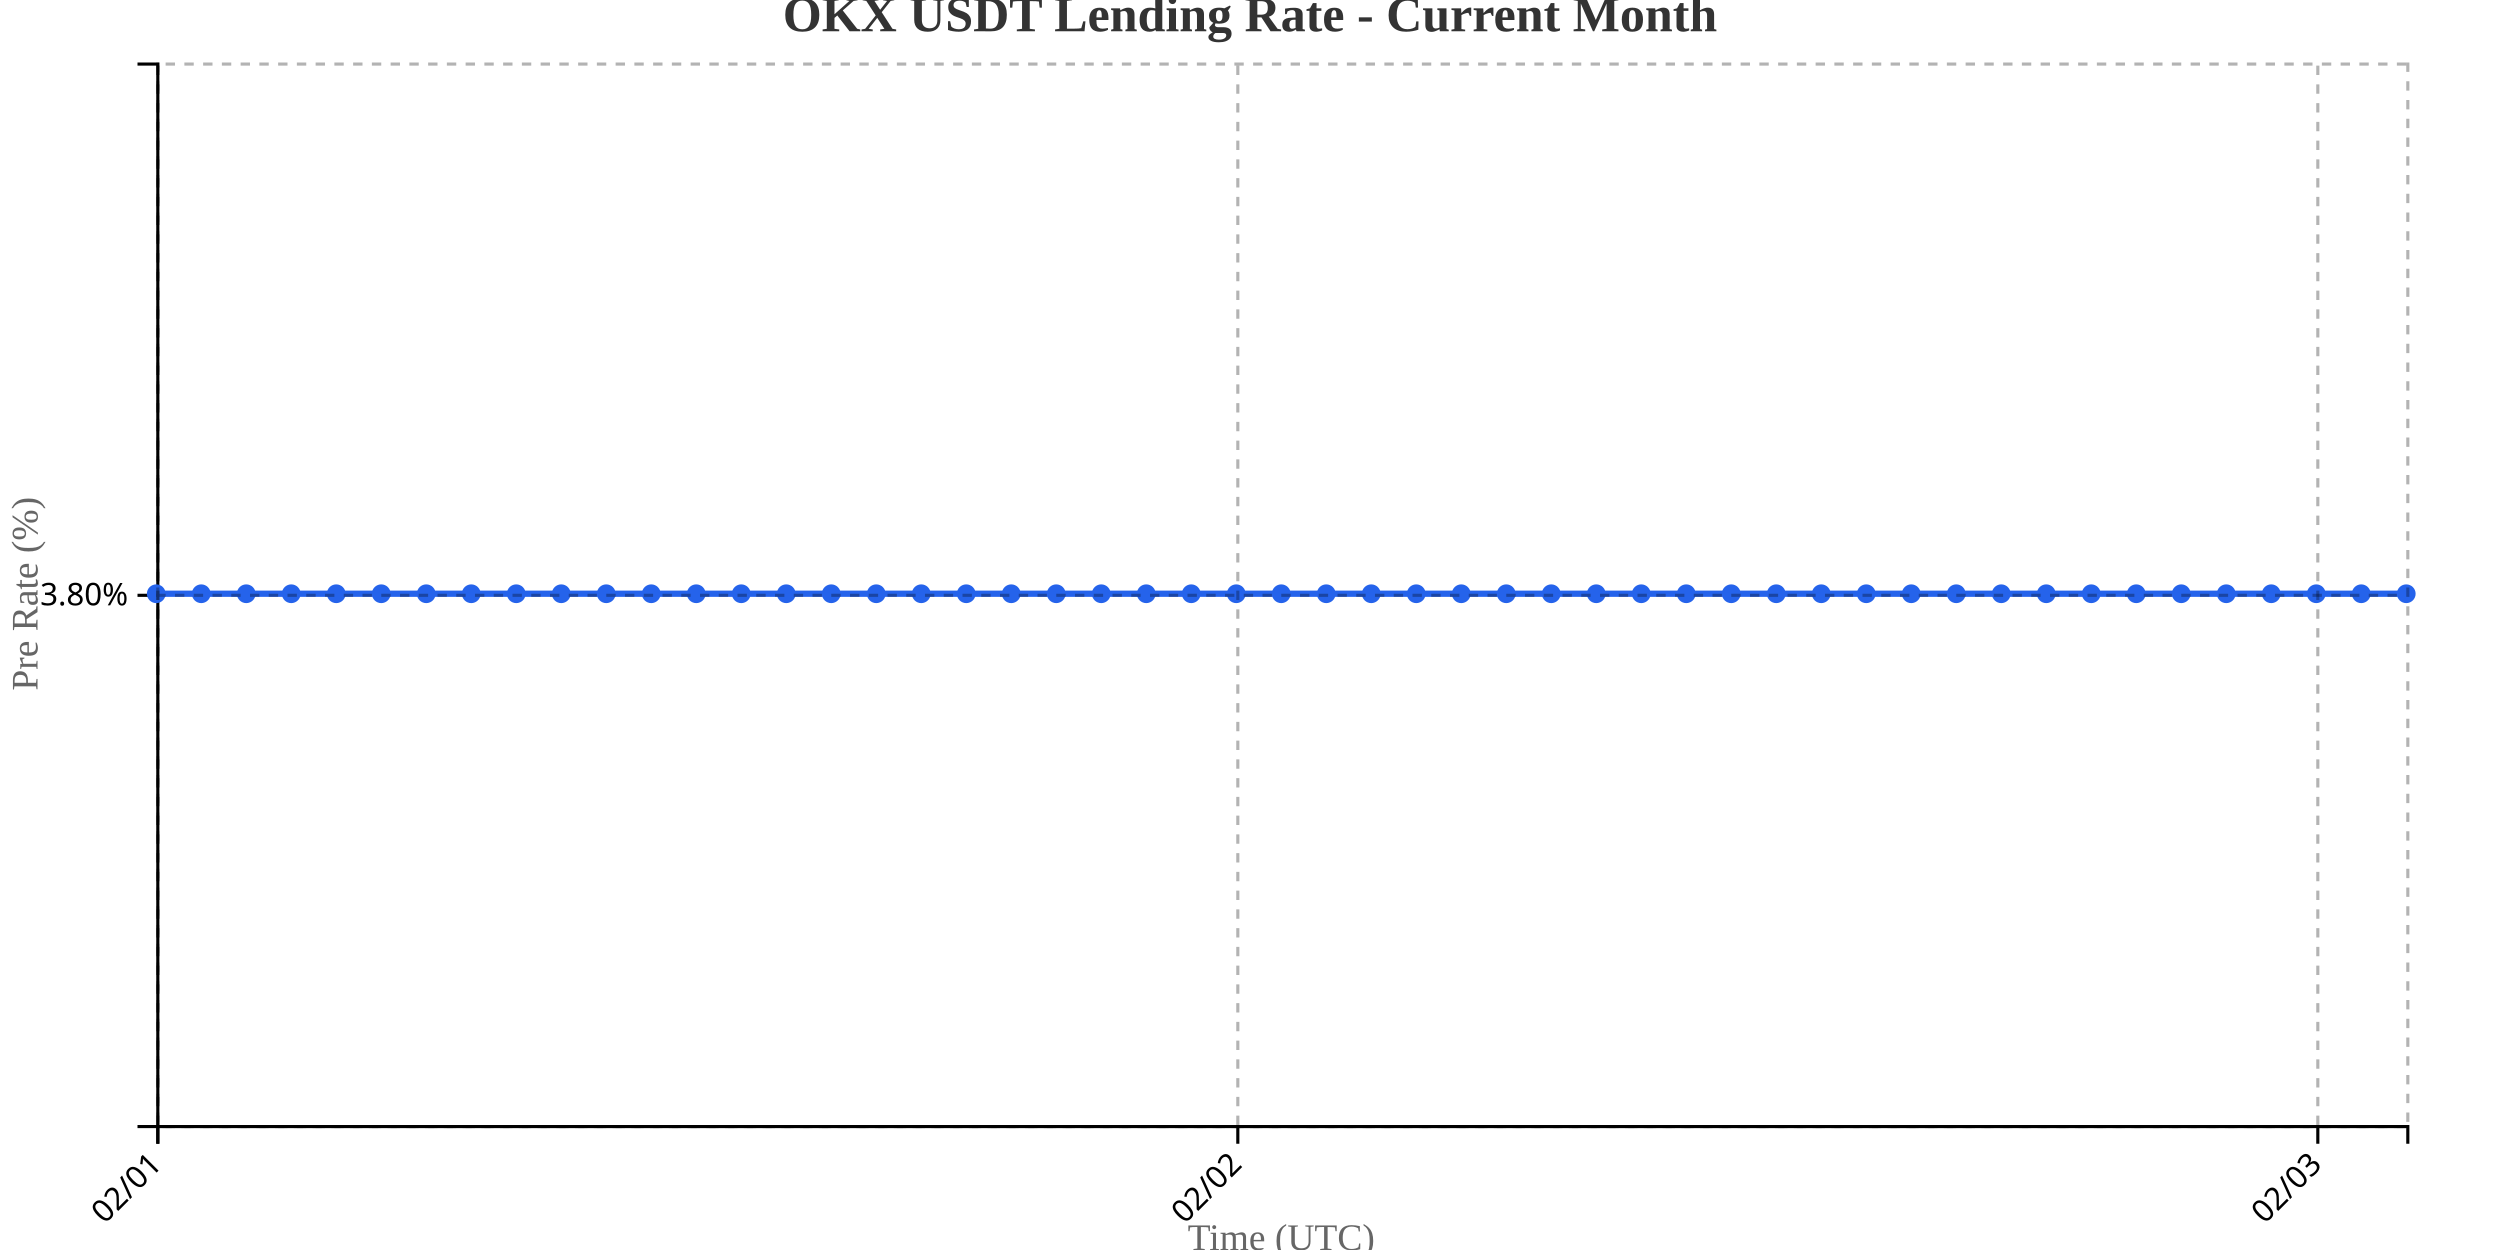
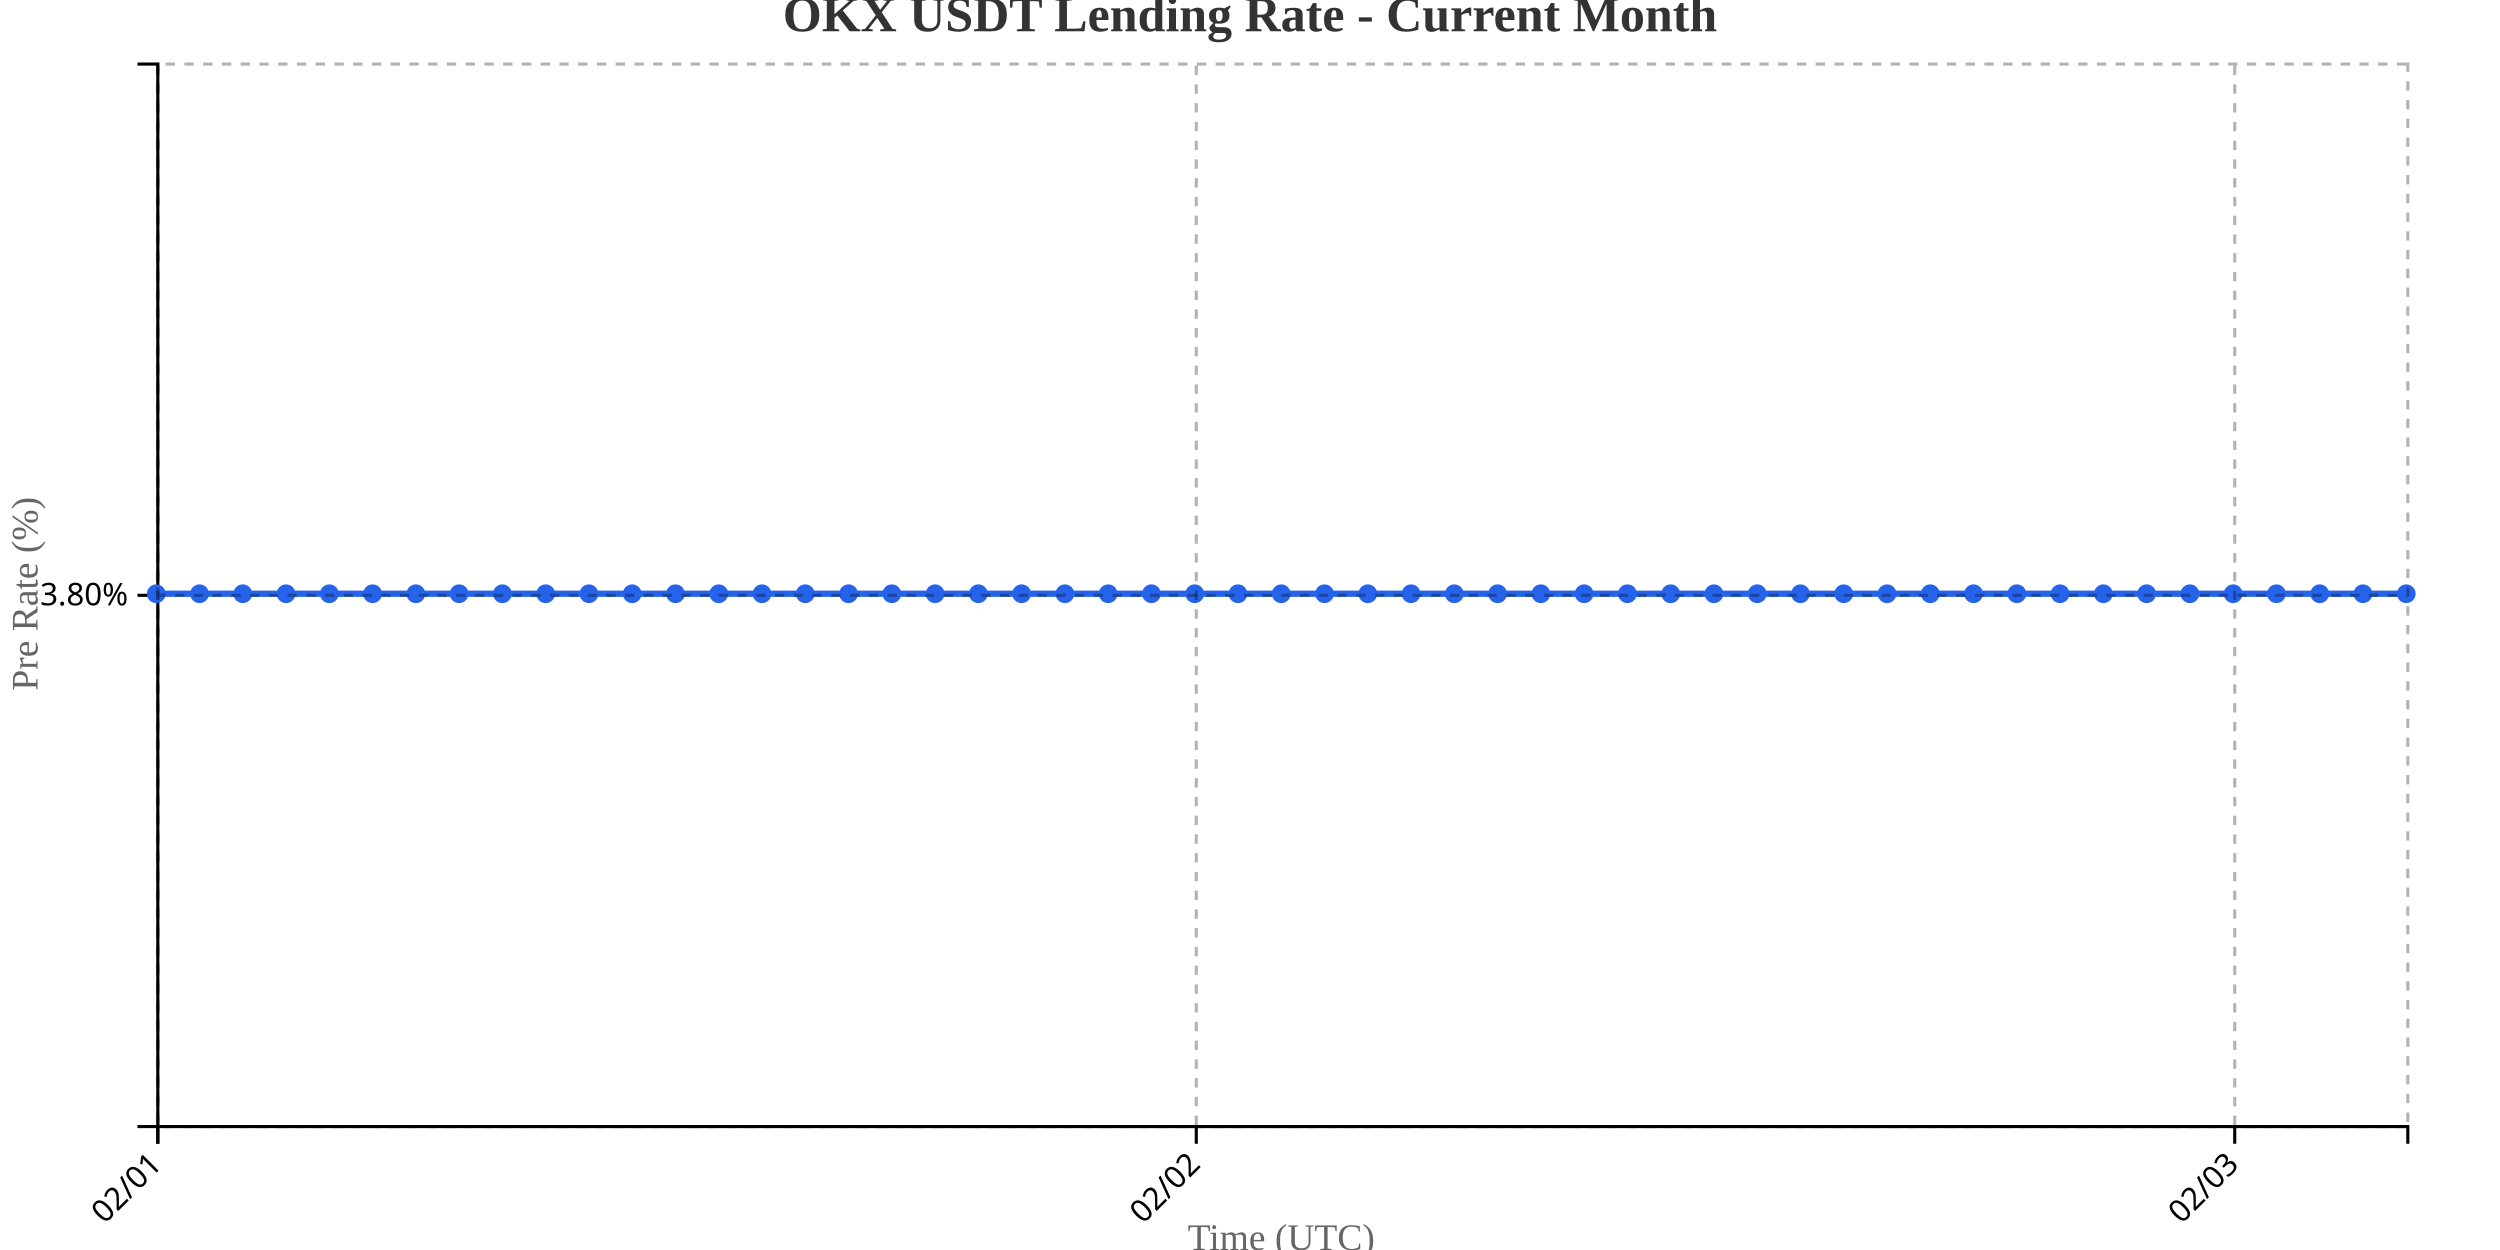
<svg xmlns="http://www.w3.org/2000/svg" width="800" height="400">
  <g transform="translate(50,20)">
    <g transform="translate(0,340)" fill="none" font-size="10" font-family="sans-serif" text-anchor="middle">
      <path class="domain" stroke="currentColor" d="M0.5,6V0.5H720.5V6" />
      <g class="tick" opacity="1" transform="translate(0.5,0)">
        <line stroke="currentColor" y2="6" />
        <text fill="currentColor" y="9" dy=".15em" style="text-anchor: end;" dx="-.8em" transform="rotate(-45)">02/01</text>
      </g>
-       <g class="tick" opacity="1" transform="translate(346.1,0)">
+       <g class="tick" opacity="1" transform="translate(332.8077,0)">
        <line stroke="currentColor" y2="6" />
        <text fill="currentColor" y="9" dy=".15em" style="text-anchor: end;" dx="-.8em" transform="rotate(-45)">02/02</text>
      </g>
-       <g class="tick" opacity="1" transform="translate(691.7,0)">
+       <g class="tick" opacity="1" transform="translate(665.1154,0)">
        <line stroke="currentColor" y2="6" />
        <text fill="currentColor" y="9" dy=".15em" style="text-anchor: end;" dx="-.8em" transform="rotate(-45)">02/03</text>
      </g>
    </g>
    <g fill="none" font-size="10" font-family="sans-serif" text-anchor="end">
      <path class="domain" stroke="currentColor" d="M-6,340.5H0.5V0.5H-6" />
      <g class="tick" opacity="1" transform="translate(0,170.5)">
        <line stroke="currentColor" x2="-6" />
        <text fill="currentColor" x="-9" dy="0.32em">3.80%</text>
      </g>
    </g>
    <text transform="rotate(-90)" y="-50" x="-170" dy="1em" style="text-anchor: middle; font-size: 12px; fill: #666;">Pre Rate (%)</text>
    <text transform="translate(360, 380)" style="text-anchor: middle; font-size: 12px; fill: #666;">Time (UTC)</text>
-     <path fill="none" stroke="#2563eb" stroke-width="2" d="M0,170C4.8,170,9.6,170,14.4,170C19.2,170,24,170,28.8,170C33.6,170,38.4,170,43.2,170C48,170,52.8,170,57.6,170C62.4,170,67.2,170,72,170C76.8,170,81.6,170,86.4,170C91.2,170,96,170,100.8,170C105.6,170,110.4,170,115.2,170C120,170,124.8,170,129.6,170C134.4,170,139.2,170,144,170C148.8,170,153.6,170,158.4,170C163.2,170,168,170,172.8,170C177.6,170,182.4,170,187.2,170C192,170,196.8,170,201.6,170C206.4,170,211.2,170,216,170C220.8,170,225.6,170,230.4,170C235.2,170,240,170,244.8,170C249.6,170,254.4,170,259.2,170C264,170,268.8,170,273.6,170C278.4,170,283.2,170,288,170C292.8,170,297.6,170,302.4,170C307.2,170,312,170,316.8,170C321.6,170,326.4,170,331.2,170C336,170,340.8,170,345.6,170C350.4,170,355.2,170,360,170C364.8,170,369.6,170,374.4,170C379.2,170,384,170,388.8,170C393.6,170,398.4,170,403.2,170C408,170,412.8,170,417.6,170C422.4,170,427.2,170,432,170C436.8,170,441.6,170,446.4,170C451.2,170,456,170,460.8,170C465.6,170,470.4,170,475.2,170C480,170,484.8,170,489.6,170C494.4,170,499.2,170,504,170C508.8,170,513.6,170,518.4,170C523.2,170,528,170,532.8,170C537.6,170,542.4,170,547.2,170C552,170,556.8,170,561.6,170C566.4,170,571.2,170,576,170C580.8,170,585.6,170,590.4,170C595.2,170,600,170,604.8,170C609.6,170,614.4,170,619.2,170C624,170,628.8,170,633.6,170C638.4,170,643.2,170,648,170C652.8,170,657.6,170,662.4,170C667.2,170,672,170,676.8,170C681.6,170,686.4,170,691.2,170C696,170,700.8,170,705.6,170C710.4,170,715.2,170,720,170" />
+     <path fill="none" stroke="#2563eb" stroke-width="2" d="M0,170C4.615,170,9.231,170,13.846,170C18.462,170,23.077,170,27.692,170C32.308,170,36.923,170,41.538,170C46.154,170,50.769,170,55.385,170C60,170,64.615,170,69.231,170C73.846,170,78.462,170,83.077,170C87.692,170,92.308,170,96.923,170C101.538,170,106.154,170,110.769,170C115.385,170,120,170,124.615,170C129.231,170,133.846,170,138.462,170C143.077,170,147.692,170,152.308,170C156.923,170,161.538,170,166.154,170C170.769,170,175.385,170,180,170C184.615,170,189.231,170,193.846,170C198.462,170,203.077,170,207.692,170C212.308,170,216.923,170,221.538,170C226.154,170,230.769,170,235.385,170C240,170,244.615,170,249.231,170C253.846,170,258.462,170,263.077,170C267.692,170,272.308,170,276.923,170C281.538,170,286.154,170,290.769,170C295.385,170,300,170,304.615,170C309.231,170,313.846,170,318.462,170C323.077,170,327.692,170,332.308,170C336.923,170,341.538,170,346.154,170C350.769,170,355.385,170,360,170C364.615,170,369.231,170,373.846,170C378.462,170,383.077,170,387.692,170C392.308,170,396.923,170,401.538,170C406.154,170,410.769,170,415.385,170C420,170,424.615,170,429.231,170C433.846,170,438.462,170,443.077,170C447.692,170,452.308,170,456.923,170C461.538,170,466.154,170,470.769,170C475.385,170,480,170,484.615,170C489.231,170,493.846,170,498.462,170C503.077,170,507.692,170,512.308,170C516.923,170,521.538,170,526.154,170C530.769,170,535.385,170,540,170C544.615,170,549.231,170,553.846,170C558.462,170,563.077,170,567.692,170C572.308,170,576.923,170,581.538,170C586.154,170,590.769,170,595.385,170C600,170,604.615,170,609.231,170C613.846,170,618.462,170,623.077,170C627.692,170,632.308,170,636.923,170C641.538,170,646.154,170,650.769,170C655.385,170,660,170,664.615,170C669.231,170,673.846,170,678.462,170C683.077,170,687.692,170,692.308,170C696.923,170,701.538,170,706.154,170C710.769,170,715.385,170,720,170" />
    <circle class="dot" cx="0" cy="170" r="3" fill="#2563eb" />
-     <circle class="dot" cx="14.4" cy="170" r="3" fill="#2563eb" />
-     <circle class="dot" cx="28.8" cy="170" r="3" fill="#2563eb" />
-     <circle class="dot" cx="43.2" cy="170" r="3" fill="#2563eb" />
-     <circle class="dot" cx="57.6" cy="170" r="3" fill="#2563eb" />
-     <circle class="dot" cx="72" cy="170" r="3" fill="#2563eb" />
-     <circle class="dot" cx="86.4" cy="170" r="3" fill="#2563eb" />
-     <circle class="dot" cx="100.8" cy="170" r="3" fill="#2563eb" />
-     <circle class="dot" cx="115.2" cy="170" r="3" fill="#2563eb" />
-     <circle class="dot" cx="129.6" cy="170" r="3" fill="#2563eb" />
-     <circle class="dot" cx="144" cy="170" r="3" fill="#2563eb" />
-     <circle class="dot" cx="158.4" cy="170" r="3" fill="#2563eb" />
-     <circle class="dot" cx="172.8" cy="170" r="3" fill="#2563eb" />
-     <circle class="dot" cx="187.2" cy="170" r="3" fill="#2563eb" />
-     <circle class="dot" cx="201.6" cy="170" r="3" fill="#2563eb" />
-     <circle class="dot" cx="216" cy="170" r="3" fill="#2563eb" />
-     <circle class="dot" cx="230.4" cy="170" r="3" fill="#2563eb" />
-     <circle class="dot" cx="244.8" cy="170" r="3" fill="#2563eb" />
-     <circle class="dot" cx="259.2" cy="170" r="3" fill="#2563eb" />
-     <circle class="dot" cx="273.6" cy="170" r="3" fill="#2563eb" />
-     <circle class="dot" cx="288" cy="170" r="3" fill="#2563eb" />
-     <circle class="dot" cx="302.4" cy="170" r="3" fill="#2563eb" />
-     <circle class="dot" cx="316.8" cy="170" r="3" fill="#2563eb" />
-     <circle class="dot" cx="331.2" cy="170" r="3" fill="#2563eb" />
-     <circle class="dot" cx="345.6" cy="170" r="3" fill="#2563eb" />
+     <circle class="dot" cx="13.846" cy="170" r="3" fill="#2563eb" />
+     <circle class="dot" cx="27.692" cy="170" r="3" fill="#2563eb" />
+     <circle class="dot" cx="41.538" cy="170" r="3" fill="#2563eb" />
+     <circle class="dot" cx="55.385" cy="170" r="3" fill="#2563eb" />
+     <circle class="dot" cx="69.231" cy="170" r="3" fill="#2563eb" />
+     <circle class="dot" cx="83.077" cy="170" r="3" fill="#2563eb" />
+     <circle class="dot" cx="96.923" cy="170" r="3" fill="#2563eb" />
+     <circle class="dot" cx="110.769" cy="170" r="3" fill="#2563eb" />
+     <circle class="dot" cx="124.615" cy="170" r="3" fill="#2563eb" />
+     <circle class="dot" cx="138.462" cy="170" r="3" fill="#2563eb" />
+     <circle class="dot" cx="152.308" cy="170" r="3" fill="#2563eb" />
+     <circle class="dot" cx="166.154" cy="170" r="3" fill="#2563eb" />
+     <circle class="dot" cx="180" cy="170" r="3" fill="#2563eb" />
+     <circle class="dot" cx="193.846" cy="170" r="3" fill="#2563eb" />
+     <circle class="dot" cx="207.692" cy="170" r="3" fill="#2563eb" />
+     <circle class="dot" cx="221.538" cy="170" r="3" fill="#2563eb" />
+     <circle class="dot" cx="235.385" cy="170" r="3" fill="#2563eb" />
+     <circle class="dot" cx="249.231" cy="170" r="3" fill="#2563eb" />
+     <circle class="dot" cx="263.077" cy="170" r="3" fill="#2563eb" />
+     <circle class="dot" cx="276.923" cy="170" r="3" fill="#2563eb" />
+     <circle class="dot" cx="290.769" cy="170" r="3" fill="#2563eb" />
+     <circle class="dot" cx="304.615" cy="170" r="3" fill="#2563eb" />
+     <circle class="dot" cx="318.462" cy="170" r="3" fill="#2563eb" />
+     <circle class="dot" cx="332.308" cy="170" r="3" fill="#2563eb" />
+     <circle class="dot" cx="346.154" cy="170" r="3" fill="#2563eb" />
    <circle class="dot" cx="360" cy="170" r="3" fill="#2563eb" />
-     <circle class="dot" cx="374.4" cy="170" r="3" fill="#2563eb" />
-     <circle class="dot" cx="388.8" cy="170" r="3" fill="#2563eb" />
-     <circle class="dot" cx="403.2" cy="170" r="3" fill="#2563eb" />
-     <circle class="dot" cx="417.6" cy="170" r="3" fill="#2563eb" />
-     <circle class="dot" cx="432" cy="170" r="3" fill="#2563eb" />
-     <circle class="dot" cx="446.4" cy="170" r="3" fill="#2563eb" />
-     <circle class="dot" cx="460.8" cy="170" r="3" fill="#2563eb" />
-     <circle class="dot" cx="475.2" cy="170" r="3" fill="#2563eb" />
-     <circle class="dot" cx="489.6" cy="170" r="3" fill="#2563eb" />
-     <circle class="dot" cx="504" cy="170" r="3" fill="#2563eb" />
-     <circle class="dot" cx="518.4" cy="170" r="3" fill="#2563eb" />
-     <circle class="dot" cx="532.8" cy="170" r="3" fill="#2563eb" />
-     <circle class="dot" cx="547.2" cy="170" r="3" fill="#2563eb" />
-     <circle class="dot" cx="561.6" cy="170" r="3" fill="#2563eb" />
-     <circle class="dot" cx="576" cy="170" r="3" fill="#2563eb" />
-     <circle class="dot" cx="590.4" cy="170" r="3" fill="#2563eb" />
-     <circle class="dot" cx="604.8" cy="170" r="3" fill="#2563eb" />
-     <circle class="dot" cx="619.2" cy="170" r="3" fill="#2563eb" />
-     <circle class="dot" cx="633.6" cy="170" r="3" fill="#2563eb" />
-     <circle class="dot" cx="648" cy="170" r="3" fill="#2563eb" />
-     <circle class="dot" cx="662.4" cy="170" r="3" fill="#2563eb" />
-     <circle class="dot" cx="676.8" cy="170" r="3" fill="#2563eb" />
-     <circle class="dot" cx="691.2" cy="170" r="3" fill="#2563eb" />
-     <circle class="dot" cx="705.6" cy="170" r="3" fill="#2563eb" />
+     <circle class="dot" cx="373.846" cy="170" r="3" fill="#2563eb" />
+     <circle class="dot" cx="387.692" cy="170" r="3" fill="#2563eb" />
+     <circle class="dot" cx="401.538" cy="170" r="3" fill="#2563eb" />
+     <circle class="dot" cx="415.385" cy="170" r="3" fill="#2563eb" />
+     <circle class="dot" cx="429.231" cy="170" r="3" fill="#2563eb" />
+     <circle class="dot" cx="443.077" cy="170" r="3" fill="#2563eb" />
+     <circle class="dot" cx="456.923" cy="170" r="3" fill="#2563eb" />
+     <circle class="dot" cx="470.769" cy="170" r="3" fill="#2563eb" />
+     <circle class="dot" cx="484.615" cy="170" r="3" fill="#2563eb" />
+     <circle class="dot" cx="498.462" cy="170" r="3" fill="#2563eb" />
+     <circle class="dot" cx="512.308" cy="170" r="3" fill="#2563eb" />
+     <circle class="dot" cx="526.154" cy="170" r="3" fill="#2563eb" />
+     <circle class="dot" cx="540" cy="170" r="3" fill="#2563eb" />
+     <circle class="dot" cx="553.846" cy="170" r="3" fill="#2563eb" />
+     <circle class="dot" cx="567.692" cy="170" r="3" fill="#2563eb" />
+     <circle class="dot" cx="581.538" cy="170" r="3" fill="#2563eb" />
+     <circle class="dot" cx="595.385" cy="170" r="3" fill="#2563eb" />
+     <circle class="dot" cx="609.231" cy="170" r="3" fill="#2563eb" />
+     <circle class="dot" cx="623.077" cy="170" r="3" fill="#2563eb" />
+     <circle class="dot" cx="636.923" cy="170" r="3" fill="#2563eb" />
+     <circle class="dot" cx="650.769" cy="170" r="3" fill="#2563eb" />
+     <circle class="dot" cx="664.615" cy="170" r="3" fill="#2563eb" />
+     <circle class="dot" cx="678.462" cy="170" r="3" fill="#2563eb" />
+     <circle class="dot" cx="692.308" cy="170" r="3" fill="#2563eb" />
+     <circle class="dot" cx="706.154" cy="170" r="3" fill="#2563eb" />
    <circle class="dot" cx="720" cy="170" r="3" fill="#2563eb" />
    <g class="grid" transform="translate(0,340)" fill="none" font-size="10" font-family="sans-serif" text-anchor="middle" style="stroke-dasharray: 3,3; opacity: 0.3;">
      <path class="domain" stroke="currentColor" d="M0.5,-340V0.5H720.5V-340" />
      <g class="tick" opacity="1" transform="translate(0.5,0)">
        <line stroke="currentColor" y2="-340" />
        <text fill="currentColor" y="3" dy="0.71em" />
      </g>
-       <g class="tick" opacity="1" transform="translate(346.1,0)">
+       <g class="tick" opacity="1" transform="translate(332.8077,0)">
        <line stroke="currentColor" y2="-340" />
        <text fill="currentColor" y="3" dy="0.71em" />
      </g>
-       <g class="tick" opacity="1" transform="translate(691.7,0)">
+       <g class="tick" opacity="1" transform="translate(665.1154,0)">
        <line stroke="currentColor" y2="-340" />
        <text fill="currentColor" y="3" dy="0.71em" />
      </g>
    </g>
    <g class="grid" fill="none" font-size="10" font-family="sans-serif" text-anchor="end" style="stroke-dasharray: 3,3; opacity: 0.3;">
      <path class="domain" stroke="currentColor" d="M720,340.5H0.5V0.5H720" />
      <g class="tick" opacity="1" transform="translate(0,170.5)">
        <line stroke="currentColor" x2="720" />
        <text fill="currentColor" x="-3" dy="0.32em" />
      </g>
    </g>
  </g>
  <text x="400" y="10" text-anchor="middle" style="font-size: 16px; font-weight: bold; fill: #333;">OKX USDT Lending Rate - Current Month</text>
</svg>
